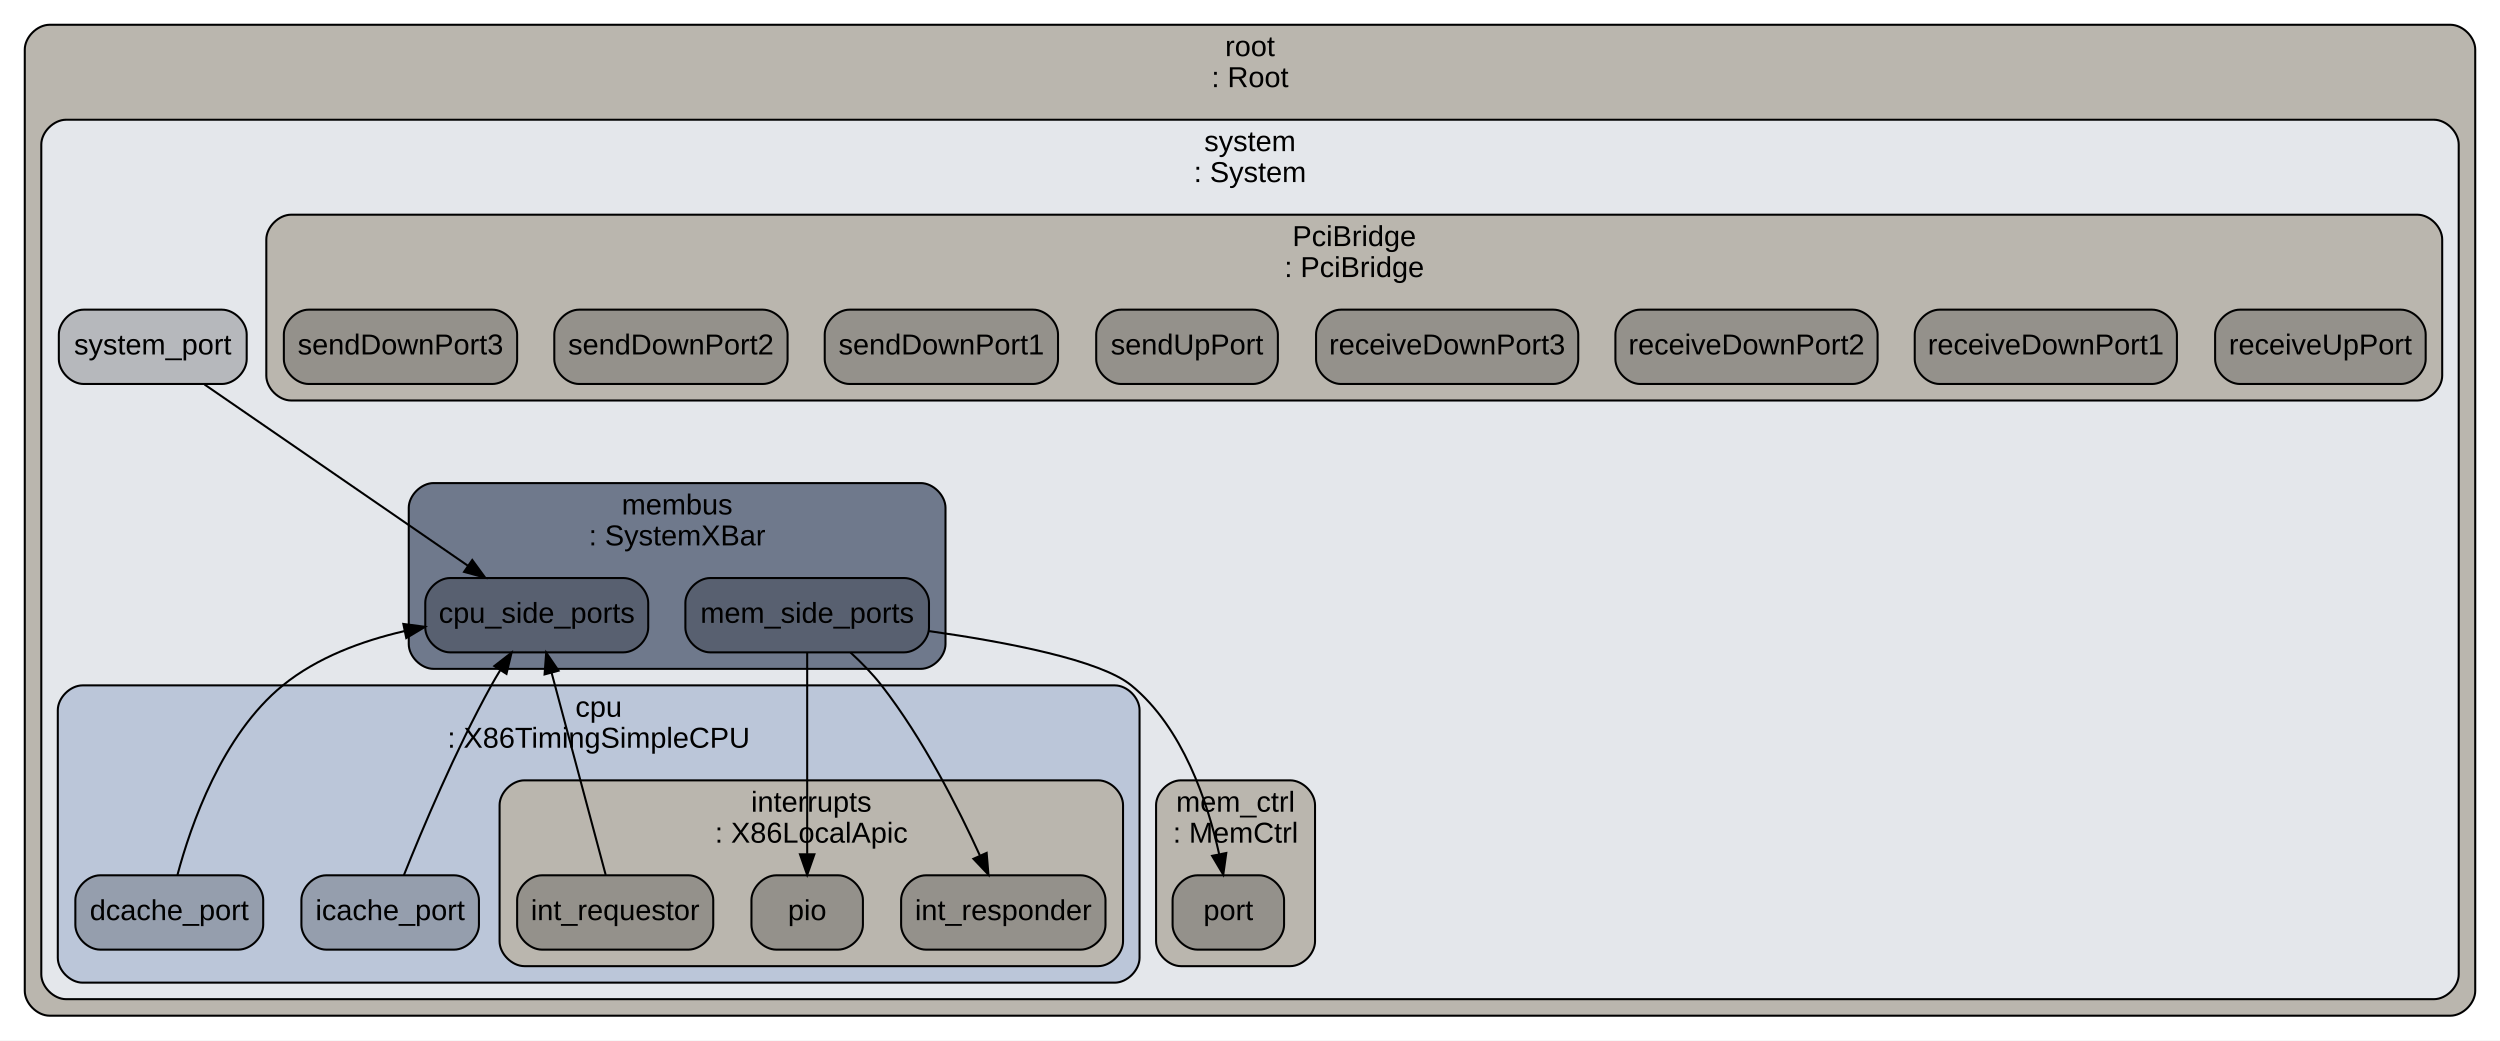
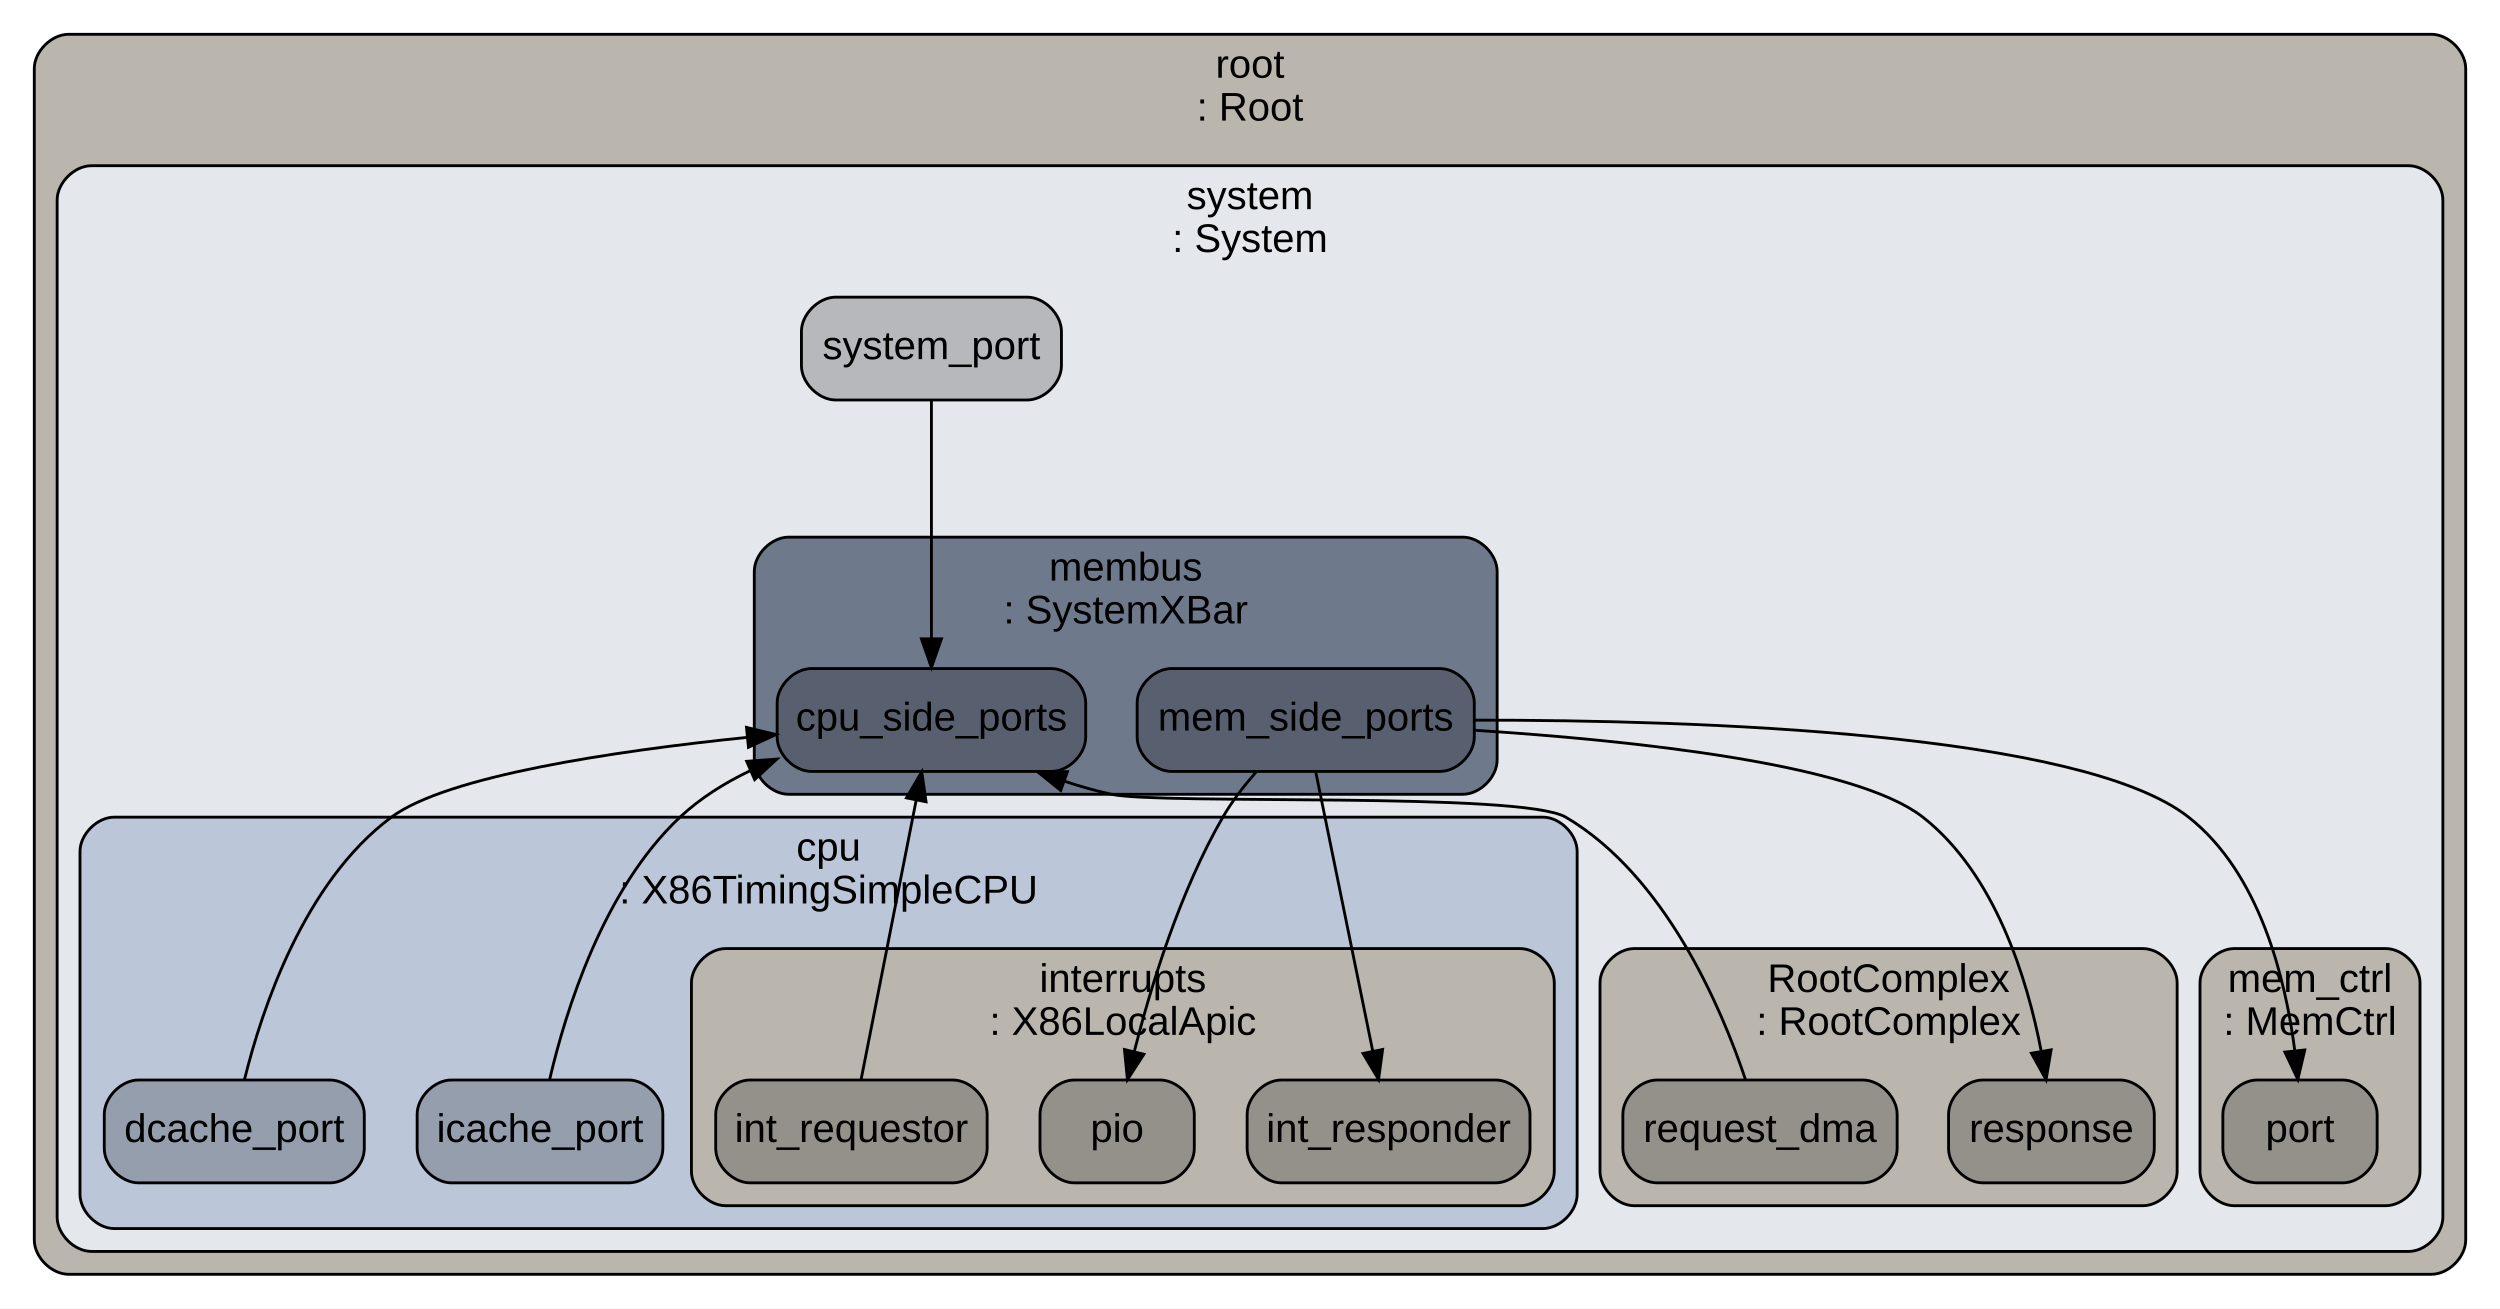
- <svg xmlns="http://www.w3.org/2000/svg" xmlns:xlink="http://www.w3.org/1999/xlink" width="1211pt" height="504pt" viewBox="0.00 0.00 1211.00 504.00">
-   <g id="graph0" class="graph" transform="scale(1 1) rotate(0) translate(4 500)">
-     <polygon fill="white" stroke="transparent" points="-4,4 -4,-500 1207,-500 1207,4 -4,4" />
+ <svg xmlns="http://www.w3.org/2000/svg" xmlns:xlink="http://www.w3.org/1999/xlink" width="875pt" height="458pt" viewBox="0.00 0.00 875.00 458.00">
+   <g id="graph0" class="graph" transform="scale(1 1) rotate(0) translate(4 454)">
+     <polygon fill="white" stroke="transparent" points="-4,4 -4,-454 871,-454 871,4 -4,4" />
    <g id="clust1" class="cluster">
      <g id="a_clust1">
        <a xlink:title="eventq_index=0&#10;full_system=false&#10;sim_quantum=0&#10;time_sync_enable=false&#10;time_sync_period=100000000000&#10;time_sync_spin_threshold=100000000">
-           <path fill="#bab6ae" stroke="#000000" d="M20,-8C20,-8 1183,-8 1183,-8 1189,-8 1195,-14 1195,-20 1195,-20 1195,-476 1195,-476 1195,-482 1189,-488 1183,-488 1183,-488 20,-488 20,-488 14,-488 8,-482 8,-476 8,-476 8,-20 8,-20 8,-14 14,-8 20,-8" />
-           <text text-anchor="middle" x="601.5" y="-472.8" font-family="Arial" font-size="14.00" fill="#000000">root </text>
-           <text text-anchor="middle" x="601.5" y="-457.8" font-family="Arial" font-size="14.00" fill="#000000">: Root</text>
+           <path fill="#bab6ae" stroke="#000000" d="M20,-8C20,-8 847,-8 847,-8 853,-8 859,-14 859,-20 859,-20 859,-430 859,-430 859,-436 853,-442 847,-442 847,-442 20,-442 20,-442 14,-442 8,-436 8,-430 8,-430 8,-20 8,-20 8,-14 14,-8 20,-8" />
+           <text text-anchor="middle" x="433.5" y="-426.8" font-family="Arial" font-size="14.00" fill="#000000">root </text>
+           <text text-anchor="middle" x="433.5" y="-411.8" font-family="Arial" font-size="14.00" fill="#000000">: Root</text>
        </a>
      </g>
    </g>
    <g id="clust2" class="cluster">
      <g id="a_clust2">
        <a xlink:title="auto_unlink_shared_backstore=false&#10;cache_line_size=64&#10;eventq_index=0&#10;exit_on_work_items=false&#10;init_param=0&#10;m5ops_base=0&#10;mem_mode=timing&#10;mem_ranges=0:536870912&#10;memories=system.mem_ctrl.dram&#10;mmap_using_noreserve=false&#10;multi_thread=false&#10;&#10;um_work_ids=16&#10;&#13;eadfile=&#10;&#13;edirect_paths=&#10;shadow_rom_ranges=&#10;shared_backstore=&#10;symbolfile=&#10;thermal_components=&#10;thermal_model=Null&#10;work_begin_ckpt_count=0&#10;work_begin_cpu_id_exit=-1&#10;work_begin_exit_count=0&#10;work_cpus_ckpt_count=0&#10;work_end_ckpt_count=0&#10;work_end_exit_count=0&#10;work_item_id=-1&#10;workload=system.workload">
-           <path fill="#e4e7eb" stroke="#000000" d="M28,-16C28,-16 1175,-16 1175,-16 1181,-16 1187,-22 1187,-28 1187,-28 1187,-430 1187,-430 1187,-436 1181,-442 1175,-442 1175,-442 28,-442 28,-442 22,-442 16,-436 16,-430 16,-430 16,-28 16,-28 16,-22 22,-16 28,-16" />
-           <text text-anchor="middle" x="601.5" y="-426.8" font-family="Arial" font-size="14.00" fill="#000000">system </text>
-           <text text-anchor="middle" x="601.5" y="-411.8" font-family="Arial" font-size="14.00" fill="#000000">: System</text>
+           <path fill="#e4e7eb" stroke="#000000" d="M28,-16C28,-16 839,-16 839,-16 845,-16 851,-22 851,-28 851,-28 851,-384 851,-384 851,-390 845,-396 839,-396 839,-396 28,-396 28,-396 22,-396 16,-390 16,-384 16,-384 16,-28 16,-28 16,-22 22,-16 28,-16" />
+           <text text-anchor="middle" x="433.5" y="-380.8" font-family="Arial" font-size="14.00" fill="#000000">system </text>
+           <text text-anchor="middle" x="433.5" y="-365.8" font-family="Arial" font-size="14.00" fill="#000000">: System</text>
        </a>
      </g>
    </g>
    <g id="clust6" class="cluster">
      <g id="a_clust6">
        <a xlink:title="branchPred=Null&#10;checker=Null&#10;clk_domain=system.clk_domain&#10;cpu_id=-1&#10;decoder=system.cpu.decoder&#10;do_checkpoint_insts=true&#10;do_statistics_insts=true&#10;eventq_index=0&#10;function_trace=false&#10;function_trace_start=0&#10;interrupts=system.cpu.interrupts&#10;isa=system.cpu.isa&#10;max_insts_all_threads=0&#10;max_insts_any_thread=0&#10;mmu=system.cpu.mmu&#10;&#10;umThreads=1&#10;power_gating_on_idle=false&#10;power_model=&#10;power_state=system.cpu.power_state&#10;progress_interval=0&#10;pwr_gating_latency=300&#10;simpoint_start_insts=&#10;socket_id=0&#10;switched_out=false&#10;syscallRetryLatency=10000&#10;system=system&#10;tracer=system.cpu.tracer&#10;workload=system.cpu.workload">
          <path fill="#bbc6d9" stroke="#000000" d="M36,-24C36,-24 536,-24 536,-24 542,-24 548,-30 548,-36 548,-36 548,-156 548,-156 548,-162 542,-168 536,-168 536,-168 36,-168 36,-168 30,-168 24,-162 24,-156 24,-156 24,-36 24,-36 24,-30 30,-24 36,-24" />
          <text text-anchor="middle" x="286" y="-152.8" font-family="Arial" font-size="14.00" fill="#000000">cpu </text>
          <text text-anchor="middle" x="286" y="-137.8" font-family="Arial" font-size="14.00" fill="#000000">: X86TimingSimpleCPU</text>
        </a>
      </g>
    </g>
    <g id="clust16" class="cluster">
      <g id="a_clust16">
        <a xlink:title="clk_domain=system.cpu.interrupts.clk_domain&#10;eventq_index=0&#10;int_latency=1000&#10;pio_latency=100000&#10;system=system">
          <path fill="#bab6ae" stroke="#000000" d="M250,-32C250,-32 528,-32 528,-32 534,-32 540,-38 540,-44 540,-44 540,-110 540,-110 540,-116 534,-122 528,-122 528,-122 250,-122 250,-122 244,-122 238,-116 238,-110 238,-110 238,-44 238,-44 238,-38 244,-32 250,-32" />
          <text text-anchor="middle" x="389" y="-106.8" font-family="Arial" font-size="14.00" fill="#000000">interrupts </text>
          <text text-anchor="middle" x="389" y="-91.8" font-family="Arial" font-size="14.00" fill="#000000">: X86LocalApic</text>
        </a>
      </g>
    </g>
    <g id="clust21" class="cluster">
      <g id="a_clust21">
        <a xlink:title="clk_domain=system.clk_domain&#10;eventq_index=0&#10;forward_latency=4&#10;frontend_latency=3&#10;header_latency=1&#10;max_outstanding_snoops=512&#10;max_routing_table_size=512&#10;point_of_coherency=true&#10;point_of_unification=true&#10;power_model=&#10;power_state=system.membus.power_state&#10;&#13;esponse_latency=2&#10;snoop_filter=system.membus.snoop_filter&#10;snoop_response_latency=4&#10;system=system&#10;use_default_range=false&#10;width=16">
-           <path fill="#6f798c" stroke="#000000" d="M206,-176C206,-176 442,-176 442,-176 448,-176 454,-182 454,-188 454,-188 454,-254 454,-254 454,-260 448,-266 442,-266 442,-266 206,-266 206,-266 200,-266 194,-260 194,-254 194,-254 194,-188 194,-188 194,-182 200,-176 206,-176" />
-           <text text-anchor="middle" x="324" y="-250.8" font-family="Arial" font-size="14.00" fill="#000000">membus </text>
-           <text text-anchor="middle" x="324" y="-235.8" font-family="Arial" font-size="14.00" fill="#000000">: SystemXBar</text>
+           <path fill="#6f798c" stroke="#000000" d="M272,-176C272,-176 508,-176 508,-176 514,-176 520,-182 520,-188 520,-188 520,-254 520,-254 520,-260 514,-266 508,-266 508,-266 272,-266 272,-266 266,-266 260,-260 260,-254 260,-254 260,-188 260,-188 260,-182 266,-176 272,-176" />
+           <text text-anchor="middle" x="390" y="-250.8" font-family="Arial" font-size="14.00" fill="#000000">membus </text>
+           <text text-anchor="middle" x="390" y="-235.8" font-family="Arial" font-size="14.00" fill="#000000">: SystemXBar</text>
        </a>
      </g>
    </g>
    <g id="clust24" class="cluster">
      <g id="a_clust24">
        <a xlink:title="clk_domain=system.clk_domain&#10;command_window=10000&#10;disable_sanity_check=false&#10;dram=system.mem_ctrl.dram&#10;eventq_index=0&#10;mem_sched_policy=frfcfs&#10;min_reads_per_switch=16&#10;min_writes_per_switch=16&#10;power_model=&#10;power_state=system.mem_ctrl.power_state&#10;qos_policy=Null&#10;qos_priorities=1&#10;qos_priority_escalation=false&#10;qos_q_policy=fifo&#10;qos_requestors=               &#10;qos_syncro_scheduler=false&#10;qos_turnaround_policy=Null&#10;static_backend_latency=10000&#10;static_frontend_latency=10000&#10;system=system&#10;write_high_thresh_perc=85&#10;write_low_thresh_perc=50">
-           <path fill="#bab6ae" stroke="#000000" d="M568,-32C568,-32 621,-32 621,-32 627,-32 633,-38 633,-44 633,-44 633,-110 633,-110 633,-116 627,-122 621,-122 621,-122 568,-122 568,-122 562,-122 556,-116 556,-110 556,-110 556,-44 556,-44 556,-38 562,-32 568,-32" />
-           <text text-anchor="middle" x="594.5" y="-106.8" font-family="Arial" font-size="14.00" fill="#000000">mem_ctrl </text>
-           <text text-anchor="middle" x="594.5" y="-91.8" font-family="Arial" font-size="14.00" fill="#000000">: MemCtrl</text>
+           <path fill="#bab6ae" stroke="#000000" d="M778,-32C778,-32 831,-32 831,-32 837,-32 843,-38 843,-44 843,-44 843,-110 843,-110 843,-116 837,-122 831,-122 831,-122 778,-122 778,-122 772,-122 766,-116 766,-110 766,-110 766,-44 766,-44 766,-38 772,-32 778,-32" />
+           <text text-anchor="middle" x="804.5" y="-106.8" font-family="Arial" font-size="14.00" fill="#000000">mem_ctrl </text>
+           <text text-anchor="middle" x="804.5" y="-91.8" font-family="Arial" font-size="14.00" fill="#000000">: MemCtrl</text>
        </a>
      </g>
    </g>
-     <g id="clust28" class="cluster">
-       <g id="a_clust28">
-         <a xlink:title="eventq_index=0">
-           <path fill="#bab6ae" stroke="#000000" d="M137,-306C137,-306 1167,-306 1167,-306 1173,-306 1179,-312 1179,-318 1179,-318 1179,-384 1179,-384 1179,-390 1173,-396 1167,-396 1167,-396 137,-396 137,-396 131,-396 125,-390 125,-384 125,-384 125,-318 125,-318 125,-312 131,-306 137,-306" />
-           <text text-anchor="middle" x="652" y="-380.8" font-family="Arial" font-size="14.00" fill="#000000">PciBridge </text>
-           <text text-anchor="middle" x="652" y="-365.8" font-family="Arial" font-size="14.00" fill="#000000">: PciBridge</text>
+     <g id="clust30" class="cluster">
+       <g id="a_clust30">
+         <a xlink:title="BAR0Size=0&#10;BAR1Size=0&#10;BIST=0&#10;Bar0=0&#10;Bar1=0&#10;BridgeControl=0&#10;CacheLineSize=0&#10;CapabilityPointer=208&#10;ClassCode=6&#10;Command=1031&#10;DeviceId1=40080&#10;DeviceId2=40082&#10;DeviceId3=40084&#10;DeviceId_upstream=33330&#10;ExpansionROMBaseAddress=0&#10;HeaderType=1&#10;IOBase=1&#10;IOBaseUpper=12032&#10;IOLimit=1&#10;IOLimitUpper=12032&#10;InterruptLine=32&#10;InterruptPin=1&#10;LatencyTimer=0&#10;MemoryBase=0&#10;MemoryLimit=0&#10;PXCAPBaseOffset=208&#10;PXCAPCapId=16&#10;PXCAPCapabilities=65&#10;PXCAPCapabilities_downstream=97&#10;PXCAPCapabilities_upstream=81&#10;PXCAPDevCap2=0&#10;PXCAPDevCapabilities=577&#10;PXCAPDevCtrl=4128&#10;PXCAPDevCtrl2=0&#10;PXCAPDevStatus=0&#10;PXCAPLinkCap=16814097&#10;PXCAPLinkCtrl=8&#10;PXCAPLinkStatus=17&#10;PXCAPNextCapability=0&#10;PXCAPRootControl=0&#10;PXCAPRootStatus=0&#10;PrefetchableMemoryBase=0&#10;PrefetchableMemoryBaseUpper=0&#10;PrefetchableMemoryLimit=0&#10;PrefetchableMemoryLimitUpper=0&#10;PrimaryBusNumber=0&#10;ProgIF=0&#10;Revision=0&#10;SecondaryBusNumber=0&#10;SecondaryLatencyTimer=0&#10;SecondaryStatus=0&#10;Status=16&#10;SubClassCode=4&#10;SubordinateBusNumber=0&#10;VendorId=32902&#10;config_latency=20000&#10;delay=0&#10;eventq_index=0&#10;host=system.PciHost&#10;is_switch=0&#10;is_transmit=0&#10;pci_bus=0&#10;pci_dev1=4&#10;pci_dev2=5&#10;pci_dev3=6&#10;pci_func1=0&#10;pci_func2=0&#10;pci_func3=0&#10;pci_upstream_dev=0&#10;pci_upstream_func=0&#10;&#13;c_id=0&#10;&#13;eq_size=16&#10;&#13;esp_size=16">
+           <path fill="#bab6ae" stroke="#000000" d="M568,-32C568,-32 746,-32 746,-32 752,-32 758,-38 758,-44 758,-44 758,-110 758,-110 758,-116 752,-122 746,-122 746,-122 568,-122 568,-122 562,-122 556,-116 556,-110 556,-110 556,-44 556,-44 556,-38 562,-32 568,-32" />
+           <text text-anchor="middle" x="657" y="-106.8" font-family="Arial" font-size="14.00" fill="#000000">RootComplex </text>
+           <text text-anchor="middle" x="657" y="-91.8" font-family="Arial" font-size="14.00" fill="#000000">: RootComplex</text>
        </a>
      </g>
    </g>
    <g id="node1" class="node">
-       <path fill="#b6b8bc" stroke="#000000" d="M103.5,-350C103.5,-350 36.5,-350 36.5,-350 30.5,-350 24.5,-344 24.5,-338 24.5,-338 24.5,-326 24.5,-326 24.5,-320 30.5,-314 36.5,-314 36.5,-314 103.5,-314 103.5,-314 109.5,-314 115.5,-320 115.5,-326 115.5,-326 115.5,-338 115.5,-338 115.5,-344 109.5,-350 103.5,-350" />
-       <text text-anchor="middle" x="70" y="-328.3" font-family="Arial" font-size="14.00" fill="#000000">system_port</text>
+       <path fill="#b6b8bc" stroke="#000000" d="M355.5,-350C355.5,-350 288.5,-350 288.5,-350 282.5,-350 276.5,-344 276.5,-338 276.5,-338 276.5,-326 276.5,-326 276.5,-320 282.5,-314 288.5,-314 288.5,-314 355.5,-314 355.5,-314 361.5,-314 367.5,-320 367.5,-326 367.5,-326 367.5,-338 367.5,-338 367.5,-344 361.5,-350 355.5,-350" />
+       <text text-anchor="middle" x="322" y="-328.3" font-family="Arial" font-size="14.00" fill="#000000">system_port</text>
    </g>
    <g id="node7" class="node">
-       <path fill="#586070" stroke="#000000" d="M298,-220C298,-220 214,-220 214,-220 208,-220 202,-214 202,-208 202,-208 202,-196 202,-196 202,-190 208,-184 214,-184 214,-184 298,-184 298,-184 304,-184 310,-190 310,-196 310,-196 310,-208 310,-208 310,-214 304,-220 298,-220" />
-       <text text-anchor="middle" x="256" y="-198.3" font-family="Arial" font-size="14.00" fill="#000000">cpu_side_ports</text>
+       <path fill="#586070" stroke="#000000" d="M364,-220C364,-220 280,-220 280,-220 274,-220 268,-214 268,-208 268,-208 268,-196 268,-196 268,-190 274,-184 280,-184 280,-184 364,-184 364,-184 370,-184 376,-190 376,-196 376,-196 376,-208 376,-208 376,-214 370,-220 364,-220" />
+       <text text-anchor="middle" x="322" y="-198.3" font-family="Arial" font-size="14.00" fill="#000000">cpu_side_ports</text>
    </g>
    <g id="edge1" class="edge">
-       <path fill="none" stroke="black" d="M95.08,-313.74C128.04,-291.06 186.02,-251.16 222.64,-225.96" />
-       <polygon fill="black" stroke="black" points="224.76,-228.75 231.02,-220.19 220.79,-222.98 224.76,-228.75" />
+       <path fill="none" stroke="black" d="M322,-313.74C322,-292.36 322,-255.69 322,-230.44" />
+       <polygon fill="black" stroke="black" points="325.5,-230.4 322,-220.4 318.5,-230.4 325.5,-230.4" />
    </g>
    <g id="node2" class="node">
      <path fill="#959ead" stroke="#000000" d="M216,-76C216,-76 154,-76 154,-76 148,-76 142,-70 142,-64 142,-64 142,-52 142,-52 142,-46 148,-40 154,-40 154,-40 216,-40 216,-40 222,-40 228,-46 228,-52 228,-52 228,-64 228,-64 228,-70 222,-76 216,-76" />
      <text text-anchor="middle" x="185" y="-54.3" font-family="Arial" font-size="14.00" fill="#000000">icache_port</text>
    </g>
    <g id="node3" class="node">
      <path fill="#959ead" stroke="#000000" d="M111.5,-76C111.5,-76 44.5,-76 44.5,-76 38.5,-76 32.5,-70 32.5,-64 32.5,-64 32.5,-52 32.5,-52 32.5,-46 38.5,-40 44.5,-40 44.5,-40 111.5,-40 111.5,-40 117.5,-40 123.5,-46 123.5,-52 123.5,-52 123.5,-64 123.5,-64 123.5,-70 117.5,-76 111.5,-76" />
      <text text-anchor="middle" x="78" y="-54.3" font-family="Arial" font-size="14.00" fill="#000000">dcache_port</text>
    </g>
    <g id="node4" class="node">
      <path fill="#94918b" stroke="#000000" d="M329.5,-76C329.5,-76 258.5,-76 258.5,-76 252.5,-76 246.5,-70 246.5,-64 246.5,-64 246.5,-52 246.5,-52 246.5,-46 252.5,-40 258.5,-40 258.5,-40 329.5,-40 329.5,-40 335.5,-40 341.5,-46 341.5,-52 341.5,-52 341.5,-64 341.5,-64 341.5,-70 335.5,-76 329.5,-76" />
      <text text-anchor="middle" x="294" y="-54.3" font-family="Arial" font-size="14.00" fill="#000000">int_requestor</text>
    </g>
    <g id="node5" class="node">
      <path fill="#94918b" stroke="#000000" d="M519.5,-76C519.5,-76 444.5,-76 444.5,-76 438.5,-76 432.5,-70 432.5,-64 432.5,-64 432.5,-52 432.5,-52 432.5,-46 438.5,-40 444.5,-40 444.5,-40 519.5,-40 519.5,-40 525.5,-40 531.5,-46 531.5,-52 531.5,-52 531.5,-64 531.5,-64 531.5,-70 525.5,-76 519.5,-76" />
      <text text-anchor="middle" x="482" y="-54.3" font-family="Arial" font-size="14.00" fill="#000000">int_responder</text>
    </g>
    <g id="node6" class="node">
      <path fill="#94918b" stroke="#000000" d="M402,-76C402,-76 372,-76 372,-76 366,-76 360,-70 360,-64 360,-64 360,-52 360,-52 360,-46 366,-40 372,-40 372,-40 402,-40 402,-40 408,-40 414,-46 414,-52 414,-52 414,-64 414,-64 414,-70 408,-76 402,-76" />
      <text text-anchor="middle" x="387" y="-54.3" font-family="Arial" font-size="14.00" fill="#000000">pio</text>
    </g>
    <g id="edge2" class="edge">
-       <path fill="none" stroke="black" d="M238.28,-175.29C236.78,-172.86 235.33,-170.4 234,-168 216.63,-136.59 200.36,-97.85 191.63,-76.04" />
-       <polygon fill="black" stroke="black" points="235.44,-177.36 243.8,-183.87 241.33,-173.57 235.44,-177.36" />
+       <path fill="none" stroke="black" d="M258.51,-184.23C249.59,-179.96 241.07,-174.63 234,-168 207.07,-142.73 193.9,-99.9 188.37,-76.15" />
+       <polygon fill="black" stroke="black" points="257.34,-187.54 267.91,-188.32 260.13,-181.12 257.34,-187.54" />
    </g>
    <g id="edge3" class="edge">
-       <path fill="none" stroke="black" d="M191.92,-194.3C171.38,-189.56 149.66,-181.55 133,-168 103.56,-144.06 88.4,-100.31 81.95,-76.15" />
-       <polygon fill="black" stroke="black" points="191.38,-197.76 201.88,-196.37 192.8,-190.91 191.38,-197.76" />
+       <path fill="none" stroke="black" d="M257.48,-195.92C210.72,-191.1 152.44,-182.42 133,-168 102.36,-145.27 87.61,-100.62 81.56,-76.11" />
+       <polygon fill="black" stroke="black" points="257.27,-199.41 267.57,-196.91 257.96,-192.45 257.27,-199.41" />
    </g>
    <g id="edge4" class="edge">
-       <path fill="none" stroke="black" d="M263.21,-174.06C270.91,-145.28 282.89,-100.53 289.4,-76.19" />
-       <polygon fill="black" stroke="black" points="259.79,-173.31 260.58,-183.87 266.55,-175.12 259.79,-173.31" />
+       <path fill="none" stroke="black" d="M316.69,-174.06C311.01,-145.28 302.19,-100.53 297.39,-76.19" />
+       <polygon fill="black" stroke="black" points="313.25,-174.74 318.62,-183.87 320.12,-173.38 313.25,-174.74" />
+     </g>
+     <g id="node11" class="node">
+       <path fill="#94918b" stroke="#000000" d="M648,-76C648,-76 576,-76 576,-76 570,-76 564,-70 564,-64 564,-64 564,-52 564,-52 564,-46 570,-40 576,-40 576,-40 648,-40 648,-40 654,-40 660,-46 660,-52 660,-52 660,-64 660,-64 660,-70 654,-76 648,-76" />
+       <text text-anchor="middle" x="612" y="-54.3" font-family="Arial" font-size="14.00" fill="#000000">request_dma</text>
+     </g>
+     <g id="edge5" class="edge">
+       <path fill="none" stroke="black" d="M368.65,-180.55C374.08,-178.75 379.61,-177.17 385,-176 402.29,-172.24 528.75,-176.97 544,-168 578.8,-147.53 598.38,-101.52 606.87,-76.32" />
+       <polygon fill="black" stroke="black" points="367.25,-177.33 359.01,-183.99 369.61,-183.93 367.25,-177.33" />
    </g>
    <g id="node8" class="node">
-       <path fill="#586070" stroke="#000000" d="M434,-220C434,-220 340,-220 340,-220 334,-220 328,-214 328,-208 328,-208 328,-196 328,-196 328,-190 334,-184 340,-184 340,-184 434,-184 434,-184 440,-184 446,-190 446,-196 446,-196 446,-208 446,-208 446,-214 440,-220 434,-220" />
-       <text text-anchor="middle" x="387" y="-198.3" font-family="Arial" font-size="14.00" fill="#000000">mem_side_ports</text>
+       <path fill="#586070" stroke="#000000" d="M500,-220C500,-220 406,-220 406,-220 400,-220 394,-214 394,-208 394,-208 394,-196 394,-196 394,-190 400,-184 406,-184 406,-184 500,-184 500,-184 506,-184 512,-190 512,-196 512,-196 512,-208 512,-208 512,-214 506,-220 500,-220" />
+       <text text-anchor="middle" x="453" y="-198.3" font-family="Arial" font-size="14.00" fill="#000000">mem_side_ports</text>
+     </g>
+     <g id="edge7" class="edge">
+       <path fill="none" stroke="black" d="M456.5,-183.87C461.46,-159.56 470.6,-114.82 476.48,-86.01" />
+       <polygon fill="black" stroke="black" points="479.92,-86.69 478.49,-76.19 473.06,-85.29 479.92,-86.69" />
    </g>
    <g id="edge6" class="edge">
-       <path fill="none" stroke="black" d="M407.98,-183.93C413.24,-179.1 418.62,-173.62 423,-168 443.15,-142.17 460.2,-108.51 470.71,-85.47" />
-       <polygon fill="black" stroke="black" points="473.93,-86.86 474.81,-76.3 467.53,-84 473.93,-86.86" />
-     </g>
-     <g id="edge5" class="edge">
-       <path fill="none" stroke="black" d="M387,-183.87C387,-159.67 387,-115.21 387,-86.39" />
-       <polygon fill="black" stroke="black" points="390.5,-86.19 387,-76.19 383.5,-86.19 390.5,-86.19" />
+       <path fill="none" stroke="black" d="M435.66,-183.84C431.43,-179.01 427.21,-173.55 424,-168 408.98,-142.01 398.85,-108.99 393.04,-86.14" />
+       <polygon fill="black" stroke="black" points="396.36,-85.01 390.6,-76.12 389.56,-86.66 396.36,-85.01" />
    </g>
    <g id="node9" class="node">
-       <path fill="#94918b" stroke="#000000" d="M606,-76C606,-76 576,-76 576,-76 570,-76 564,-70 564,-64 564,-64 564,-52 564,-52 564,-46 570,-40 576,-40 576,-40 606,-40 606,-40 612,-40 618,-46 618,-52 618,-52 618,-64 618,-64 618,-70 612,-76 606,-76" />
-       <text text-anchor="middle" x="591" y="-54.3" font-family="Arial" font-size="14.00" fill="#000000">port</text>
+       <path fill="#94918b" stroke="#000000" d="M816,-76C816,-76 786,-76 786,-76 780,-76 774,-70 774,-64 774,-64 774,-52 774,-52 774,-46 780,-40 786,-40 786,-40 816,-40 816,-40 822,-40 828,-46 828,-52 828,-52 828,-64 828,-64 828,-70 822,-76 816,-76" />
+       <text text-anchor="middle" x="801" y="-54.3" font-family="Arial" font-size="14.00" fill="#000000">port</text>
    </g>
-     <g id="edge7" class="edge">
-       <path fill="none" stroke="black" d="M446.02,-194.3C484.02,-188.93 529.01,-180.25 544,-168 568.99,-147.57 580.99,-111.34 586.55,-86.29" />
-       <polygon fill="black" stroke="black" points="590.01,-86.81 588.55,-76.31 583.15,-85.43 590.01,-86.81" />
+     <g id="edge8" class="edge">
+       <path fill="none" stroke="black" d="M512.06,-201.95C590.75,-202.01 724.43,-197.57 762,-168 786.87,-148.42 795.9,-111.68 799.17,-86.3" />
+       <polygon fill="black" stroke="black" points="802.67,-86.51 800.25,-76.2 795.71,-85.77 802.67,-86.51" />
    </g>
    <g id="node10" class="node">
-       <path fill="#94918b" stroke="#000000" d="M1159,-350C1159,-350 1081,-350 1081,-350 1075,-350 1069,-344 1069,-338 1069,-338 1069,-326 1069,-326 1069,-320 1075,-314 1081,-314 1081,-314 1159,-314 1159,-314 1165,-314 1171,-320 1171,-326 1171,-326 1171,-338 1171,-338 1171,-344 1165,-350 1159,-350" />
-       <text text-anchor="middle" x="1120" y="-328.3" font-family="Arial" font-size="14.00" fill="#000000">receiveUpPort</text>
+       <path fill="#94918b" stroke="#000000" d="M738,-76C738,-76 690,-76 690,-76 684,-76 678,-70 678,-64 678,-64 678,-52 678,-52 678,-46 684,-40 690,-40 690,-40 738,-40 738,-40 744,-40 750,-46 750,-52 750,-52 750,-64 750,-64 750,-70 744,-76 738,-76" />
+       <text text-anchor="middle" x="714" y="-54.3" font-family="Arial" font-size="14.00" fill="#000000">response</text>
    </g>
-     <g id="node11" class="node">
-       <path fill="#94918b" stroke="#000000" d="M1038.5,-350C1038.5,-350 935.5,-350 935.5,-350 929.5,-350 923.5,-344 923.5,-338 923.5,-338 923.5,-326 923.5,-326 923.5,-320 929.5,-314 935.5,-314 935.5,-314 1038.5,-314 1038.5,-314 1044.5,-314 1050.5,-320 1050.5,-326 1050.5,-326 1050.5,-338 1050.5,-338 1050.5,-344 1044.5,-350 1038.5,-350" />
-       <text text-anchor="middle" x="987" y="-328.3" font-family="Arial" font-size="14.00" fill="#000000">receiveDownPort1</text>
-     </g>
-     <g id="node12" class="node">
-       <path fill="#94918b" stroke="#000000" d="M893.5,-350C893.5,-350 790.5,-350 790.5,-350 784.5,-350 778.5,-344 778.5,-338 778.5,-338 778.5,-326 778.5,-326 778.5,-320 784.5,-314 790.5,-314 790.5,-314 893.5,-314 893.5,-314 899.5,-314 905.5,-320 905.5,-326 905.5,-326 905.5,-338 905.5,-338 905.5,-344 899.5,-350 893.5,-350" />
-       <text text-anchor="middle" x="842" y="-328.3" font-family="Arial" font-size="14.00" fill="#000000">receiveDownPort2</text>
-     </g>
-     <g id="node13" class="node">
-       <path fill="#94918b" stroke="#000000" d="M748.5,-350C748.5,-350 645.5,-350 645.5,-350 639.5,-350 633.5,-344 633.5,-338 633.5,-338 633.5,-326 633.5,-326 633.5,-320 639.5,-314 645.5,-314 645.5,-314 748.5,-314 748.5,-314 754.5,-314 760.5,-320 760.5,-326 760.5,-326 760.5,-338 760.5,-338 760.5,-344 754.5,-350 748.5,-350" />
-       <text text-anchor="middle" x="697" y="-328.3" font-family="Arial" font-size="14.00" fill="#000000">receiveDownPort3</text>
-     </g>
-     <g id="node14" class="node">
-       <path fill="#94918b" stroke="#000000" d="M603,-350C603,-350 539,-350 539,-350 533,-350 527,-344 527,-338 527,-338 527,-326 527,-326 527,-320 533,-314 539,-314 539,-314 603,-314 603,-314 609,-314 615,-320 615,-326 615,-326 615,-338 615,-338 615,-344 609,-350 603,-350" />
-       <text text-anchor="middle" x="571" y="-328.3" font-family="Arial" font-size="14.00" fill="#000000">sendUpPort</text>
-     </g>
-     <g id="node15" class="node">
-       <path fill="#94918b" stroke="#000000" d="M496.5,-350C496.5,-350 407.5,-350 407.5,-350 401.5,-350 395.5,-344 395.5,-338 395.5,-338 395.5,-326 395.5,-326 395.5,-320 401.5,-314 407.5,-314 407.5,-314 496.5,-314 496.5,-314 502.5,-314 508.5,-320 508.5,-326 508.5,-326 508.5,-338 508.5,-338 508.5,-344 502.5,-350 496.5,-350" />
-       <text text-anchor="middle" x="452" y="-328.3" font-family="Arial" font-size="14.00" fill="#000000">sendDownPort1</text>
-     </g>
-     <g id="node16" class="node">
-       <path fill="#94918b" stroke="#000000" d="M365.5,-350C365.5,-350 276.5,-350 276.5,-350 270.5,-350 264.5,-344 264.5,-338 264.5,-338 264.5,-326 264.5,-326 264.5,-320 270.5,-314 276.5,-314 276.5,-314 365.5,-314 365.5,-314 371.5,-314 377.5,-320 377.5,-326 377.5,-326 377.5,-338 377.5,-338 377.5,-344 371.5,-350 365.5,-350" />
-       <text text-anchor="middle" x="321" y="-328.3" font-family="Arial" font-size="14.00" fill="#000000">sendDownPort2</text>
-     </g>
-     <g id="node17" class="node">
-       <path fill="#94918b" stroke="#000000" d="M234.5,-350C234.5,-350 145.5,-350 145.5,-350 139.5,-350 133.5,-344 133.5,-338 133.5,-338 133.5,-326 133.5,-326 133.5,-320 139.5,-314 145.5,-314 145.5,-314 234.5,-314 234.5,-314 240.5,-314 246.5,-320 246.5,-326 246.5,-326 246.5,-338 246.5,-338 246.5,-344 240.5,-350 234.5,-350" />
-       <text text-anchor="middle" x="190" y="-328.3" font-family="Arial" font-size="14.00" fill="#000000">sendDownPort3</text>
+     <g id="edge9" class="edge">
+       <path fill="none" stroke="black" d="M512.05,-198.41C567.45,-194.87 645.24,-186.65 669,-168 694.37,-148.09 705.55,-111.42 710.41,-86.15" />
+       <polygon fill="black" stroke="black" points="713.89,-86.55 712.12,-76.1 706.99,-85.37 713.89,-86.55" />
    </g>
  </g>
</svg>
